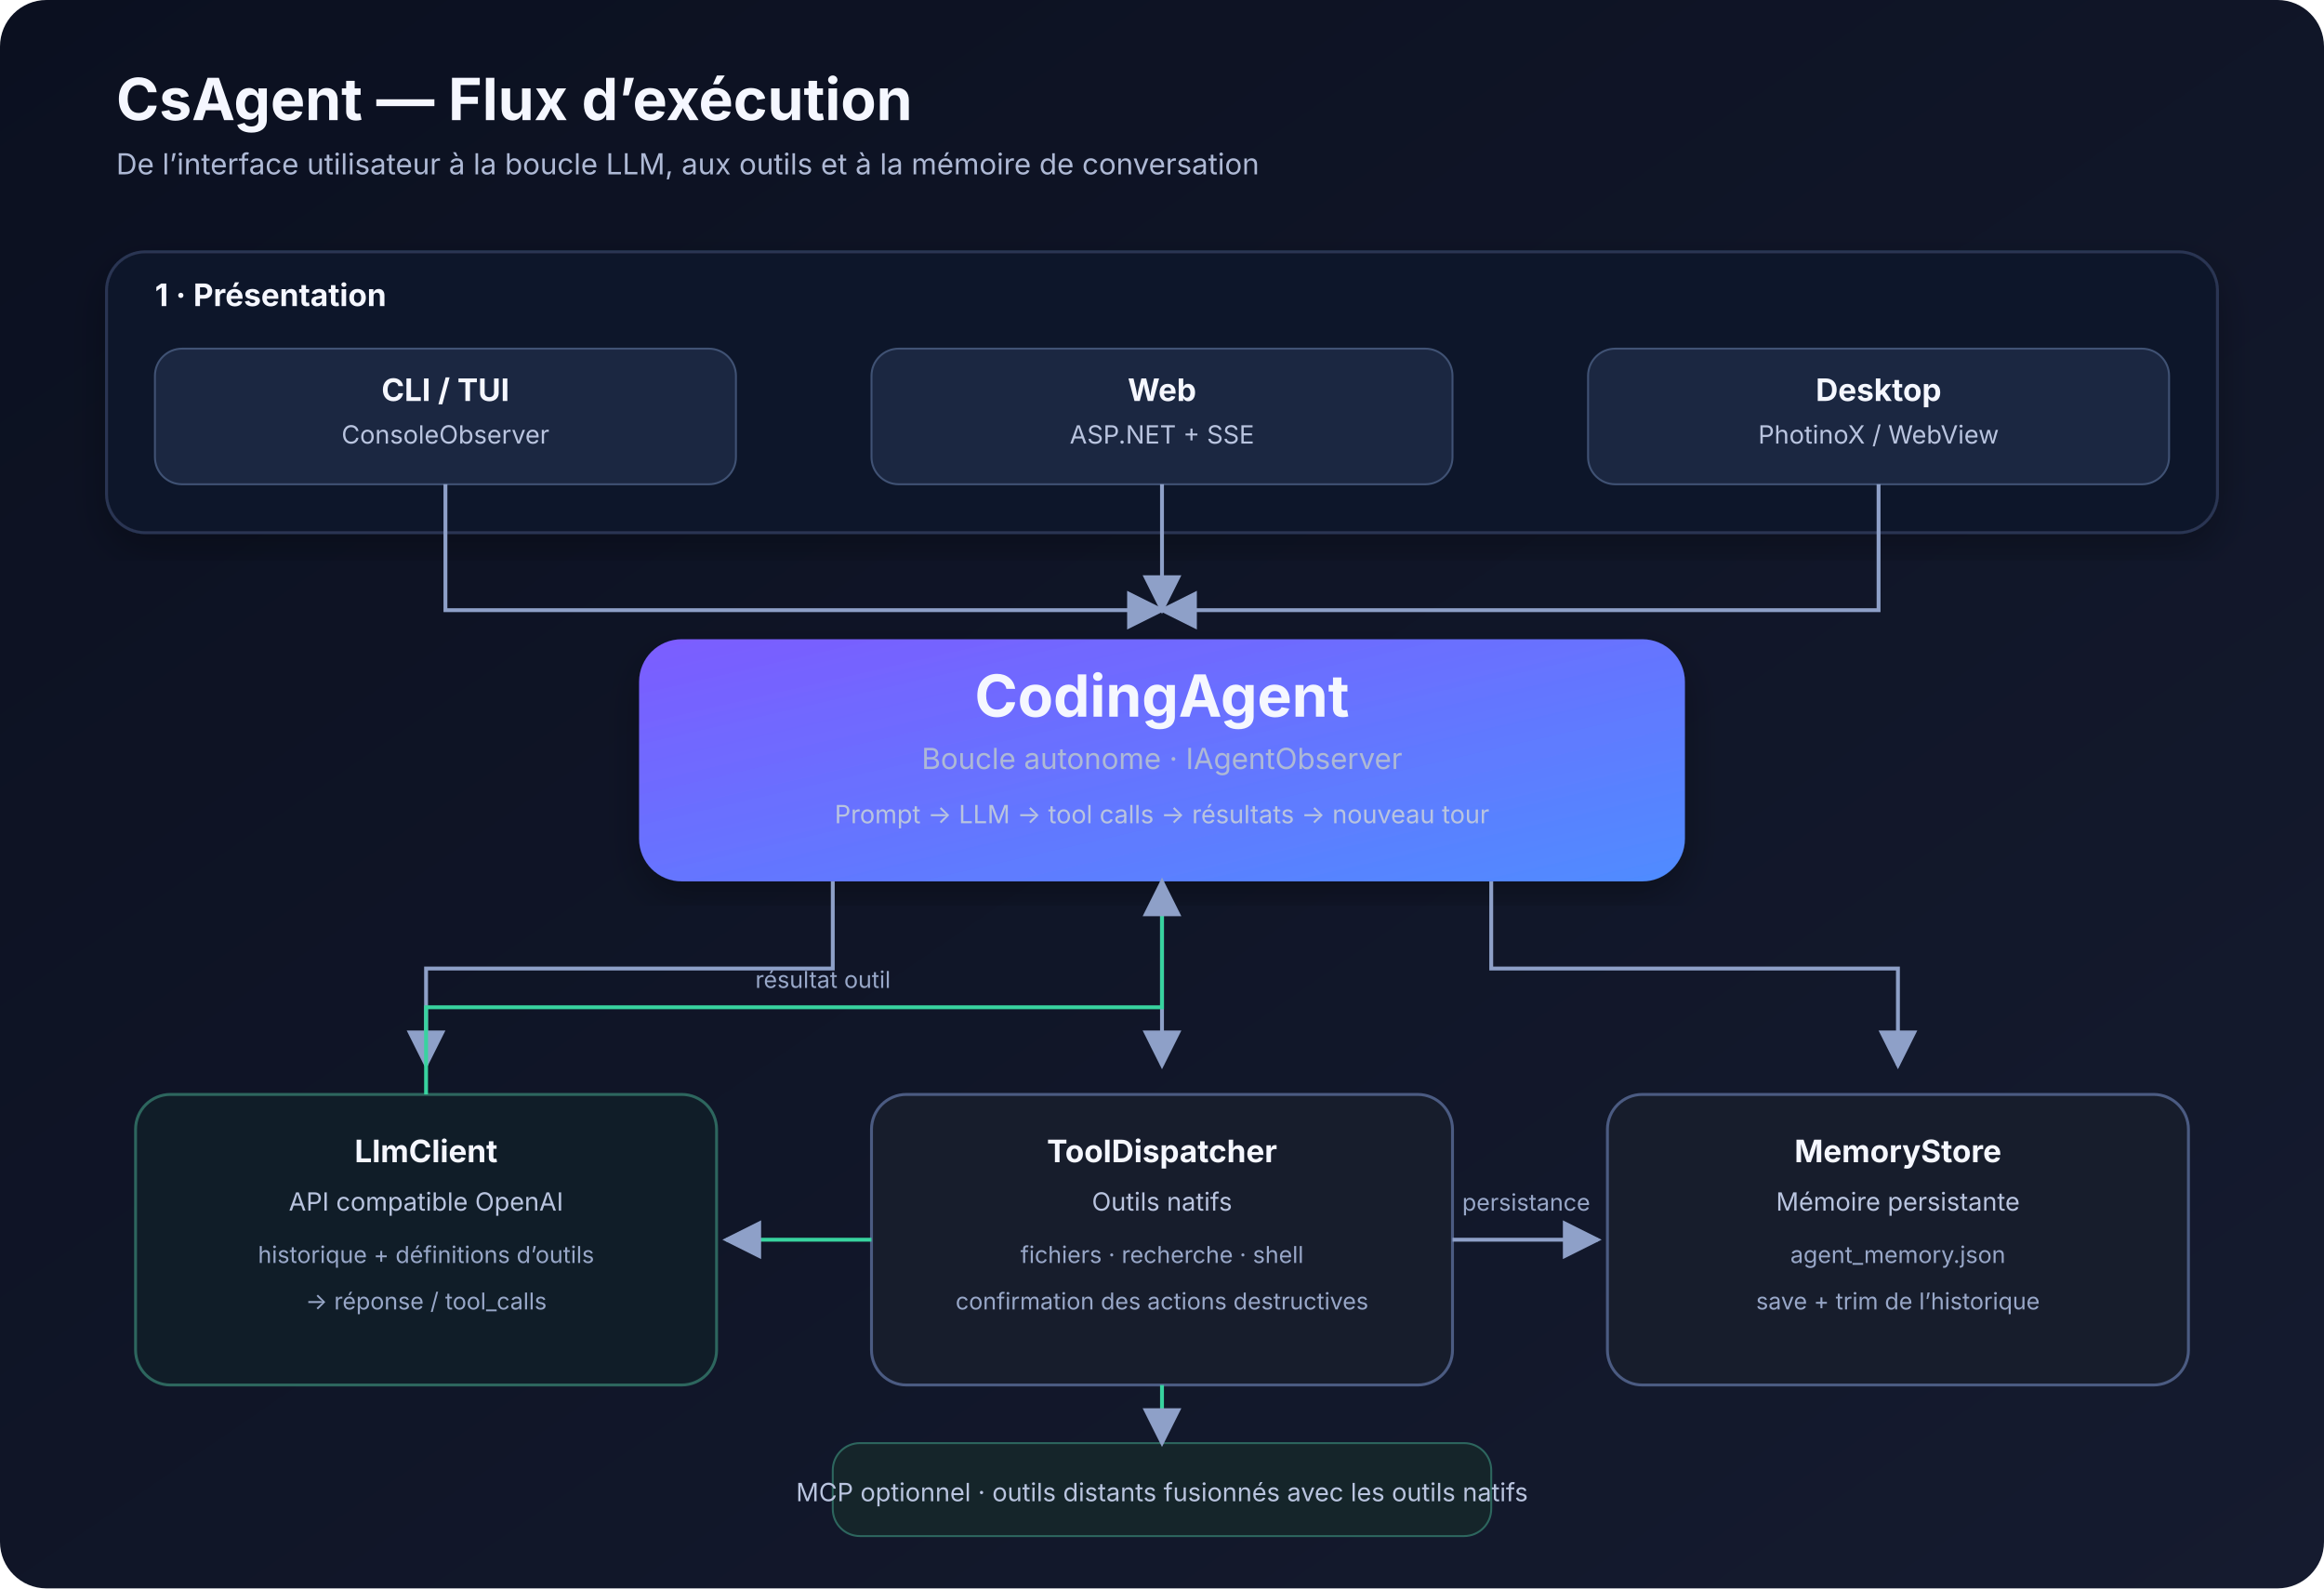
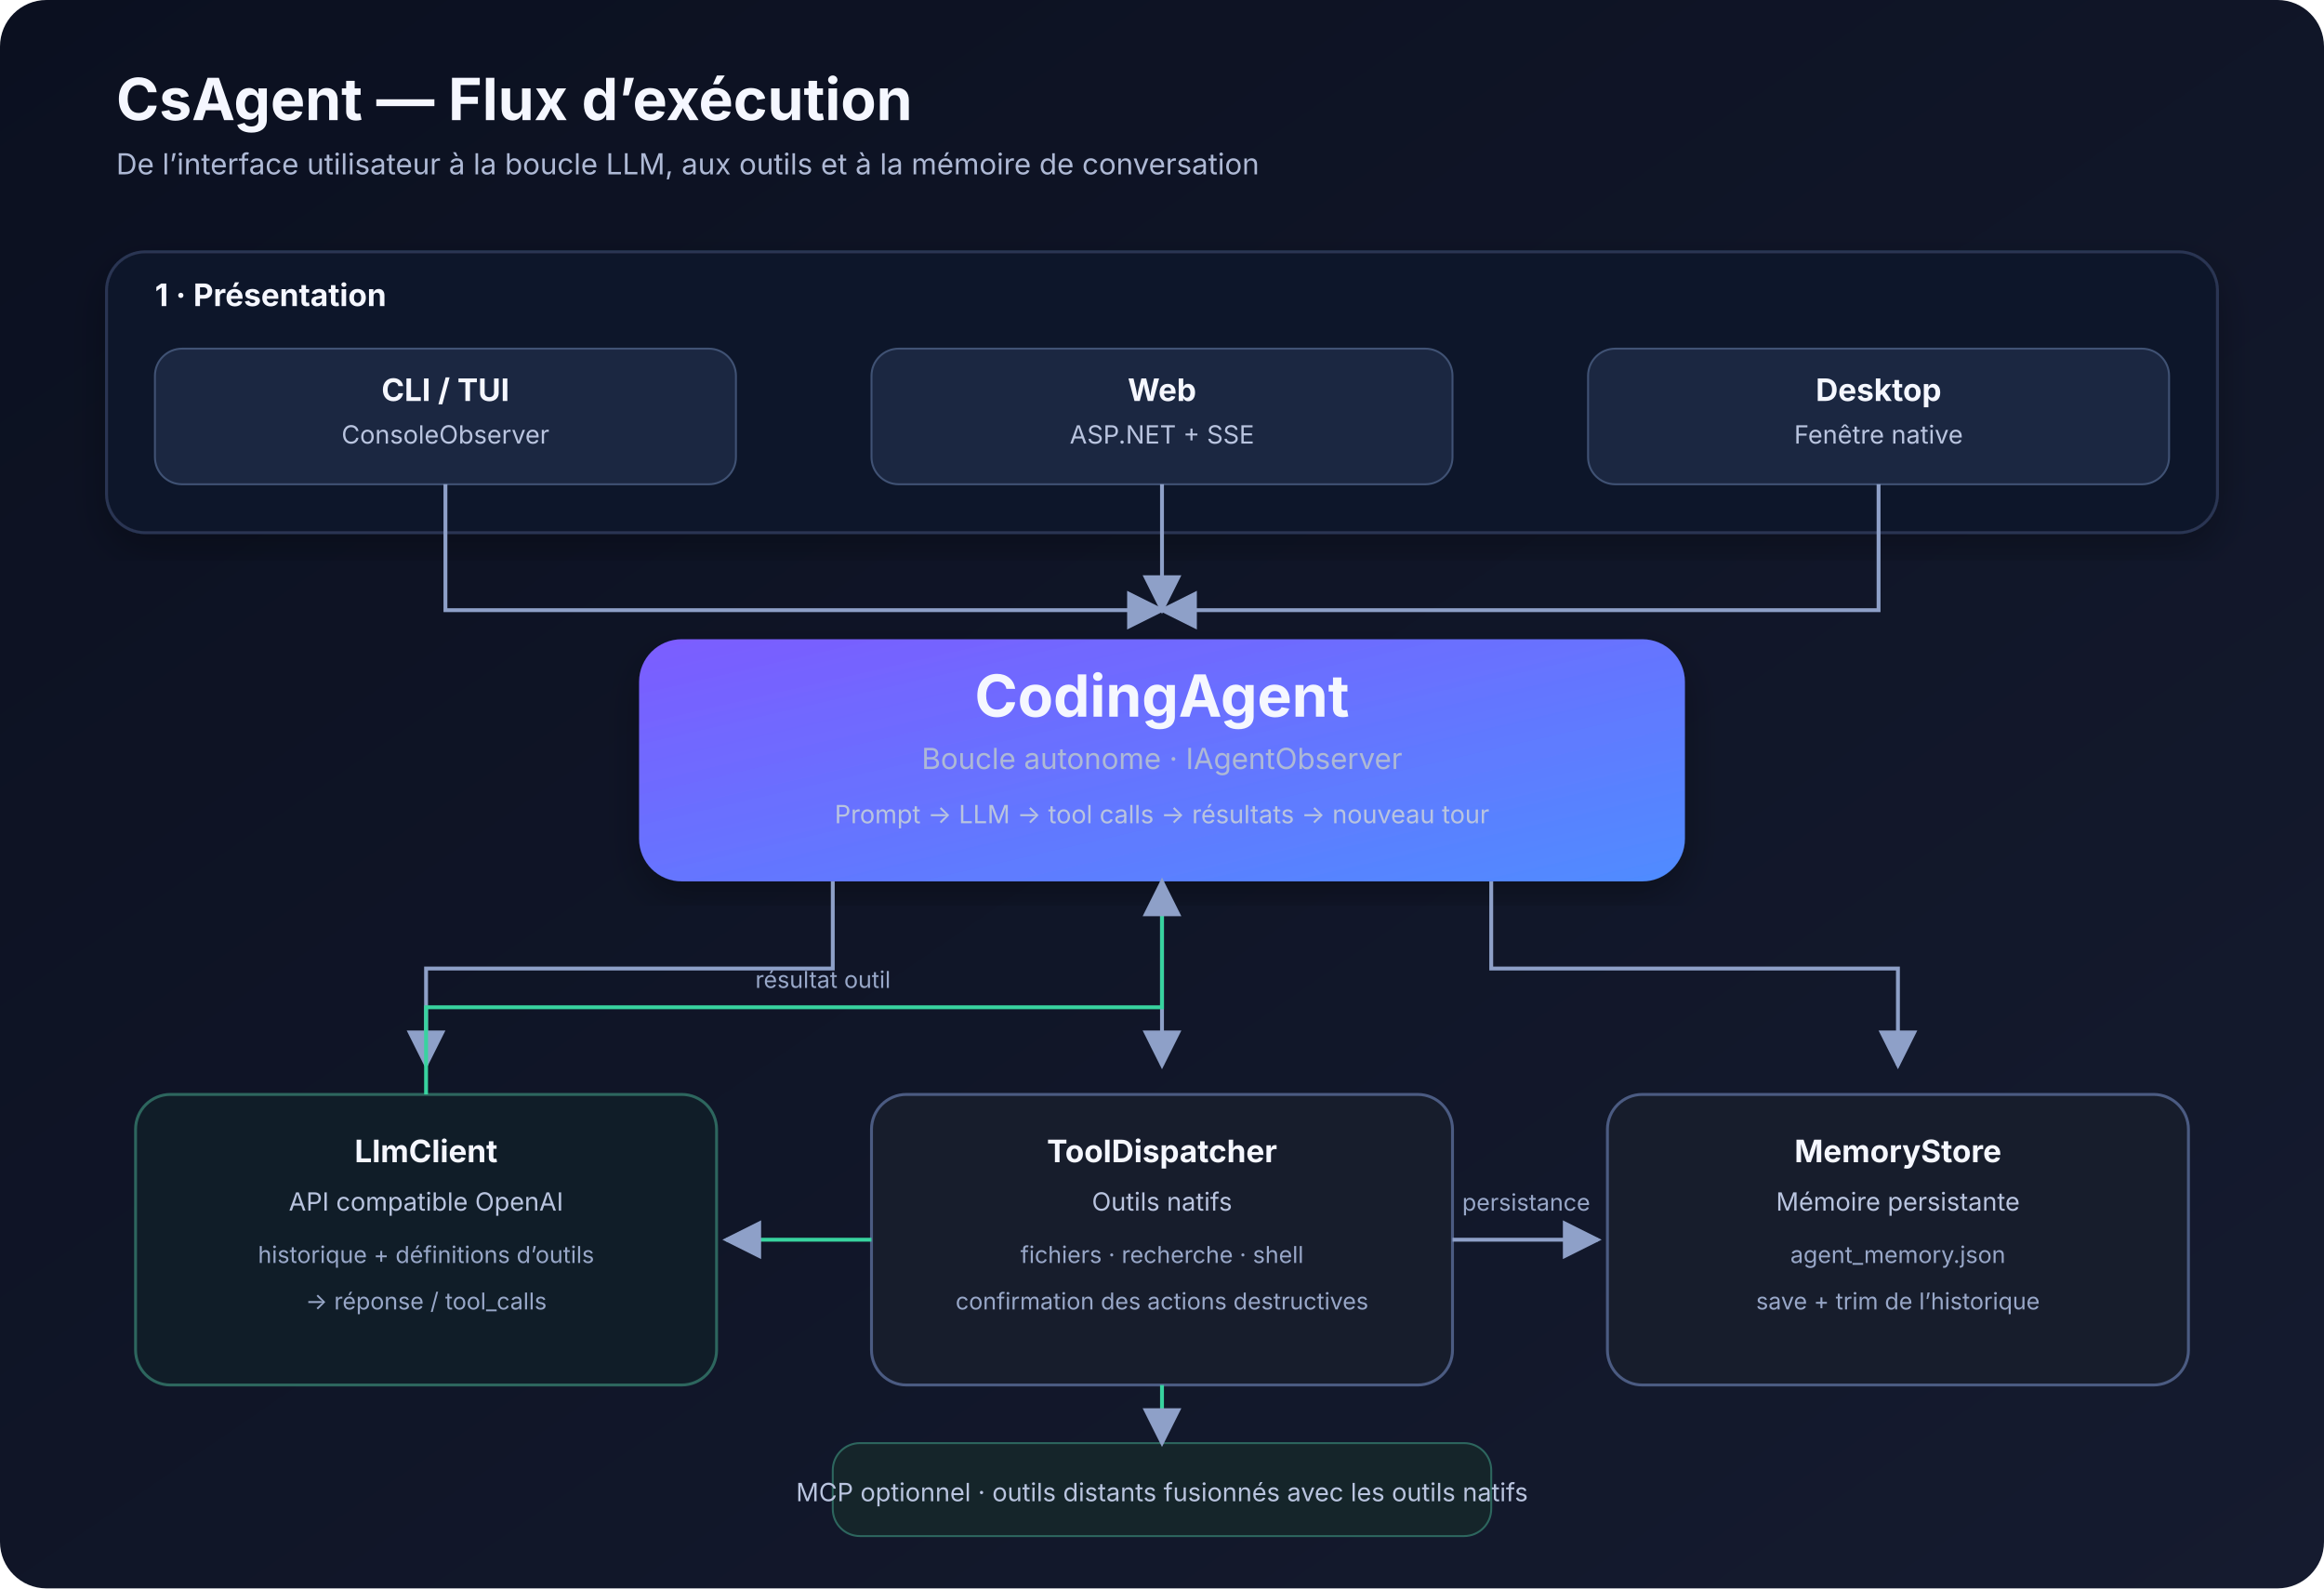
<svg xmlns="http://www.w3.org/2000/svg" width="1200" height="820" viewBox="0 0 1200 820">
  <defs>
    <linearGradient id="bg" x1="0" y1="0" x2="1" y2="1">
      <stop offset="0" stop-color="#0b1020" />
      <stop offset="1" stop-color="#151b2f" />
    </linearGradient>
    <linearGradient id="agent" x1="0" y1="0" x2="1" y2="1">
      <stop offset="0" stop-color="#7c5cff" />
      <stop offset="1" stop-color="#4f8cff" />
    </linearGradient>
    <linearGradient id="llm" x1="0" y1="0" x2="1" y2="1">
      <stop offset="0" stop-color="#18b6a4" />
      <stop offset="1" stop-color="#38d39f" />
    </linearGradient>
    <filter id="shadow">
      <feDropShadow dx="0" dy="8" stdDeviation="10" flood-opacity=".28" />
    </filter>
    <marker id="arrow" markerWidth="10" markerHeight="10" refX="9" refY="5" orient="auto">
      <path d="M0,0 L10,5 L0,10 z" fill="#8ea0c8" />
    </marker>
    <style>text{font-family:Inter,Segoe UI,Arial,sans-serif}.title{font-size:30px;font-weight:700;fill:#f5f7ff}.sub{font-size:15px;fill:#aeb9d5}.label{font-size:16px;font-weight:650;fill:#f5f7ff}.small{font-size:13px;fill:#b9c4df}.tiny{font-size:12px;fill:#98a7c8}</style>
  </defs>
  <rect width="1200" height="820" rx="24" fill="url(#bg)" />
  <text x="60" y="62" class="title">CsAgent — Flux d’exécution</text>
  <text x="60" y="90" class="sub">De l’interface utilisateur à la boucle LLM, aux outils et à la mémoire de conversation</text>
  <rect x="55" y="130" width="1090" height="145" rx="20" fill="#11182b" stroke="#293552" stroke-width="1.5" filter="url(#shadow)" />
  <text x="80" y="158" class="label">1 · Présentation</text>
  <rect x="80" y="180" width="300" height="70" rx="14" fill="#1b2741" stroke="#405274" />
  <text x="230" y="207" text-anchor="middle" class="label">CLI / TUI</text>
  <text x="230" y="229" text-anchor="middle" class="small">ConsoleObserver</text>
  <rect x="450" y="180" width="300" height="70" rx="14" fill="#1b2741" stroke="#405274" />
  <text x="600" y="207" text-anchor="middle" class="label">Web</text>
  <text x="600" y="229" text-anchor="middle" class="small">ASP.NET + SSE</text>
  <rect x="820" y="180" width="300" height="70" rx="14" fill="#1b2741" stroke="#405274" />
  <text x="970" y="207" text-anchor="middle" class="label">Desktop</text>
-   <text x="970" y="229" text-anchor="middle" class="small">PhotinoX / WebView</text>
+   <text x="970" y="229" text-anchor="middle" class="small">Fenêtre native</text>
  <path d="M230 250 V315 H600" fill="none" stroke="#8ea0c8" stroke-width="2" marker-end="url(#arrow)" />
  <path d="M600 250 V315" fill="none" stroke="#8ea0c8" stroke-width="2" marker-end="url(#arrow)" />
  <path d="M970 250 V315 H600" fill="none" stroke="#8ea0c8" stroke-width="2" marker-end="url(#arrow)" />
  <rect x="330" y="330" width="540" height="125" rx="22" fill="url(#agent)" filter="url(#shadow)" />
  <text x="600" y="370" text-anchor="middle" class="title">CodingAgent</text>
  <text x="600" y="397" text-anchor="middle" class="sub" fill="#eef1ff">Boucle autonome · IAgentObserver</text>
  <text x="600" y="425" text-anchor="middle" class="small">Prompt → LLM → tool calls → résultats → nouveau tour</text>
  <path d="M430 455 V500 H220 V550" fill="none" stroke="#8ea0c8" stroke-width="2" marker-end="url(#arrow)" />
  <path d="M600 455 V550" fill="none" stroke="#8ea0c8" stroke-width="2" marker-end="url(#arrow)" />
  <path d="M770 455 V500 H980 V550" fill="none" stroke="#8ea0c8" stroke-width="2" marker-end="url(#arrow)" />
  <rect x="70" y="565" width="300" height="150" rx="18" fill="#101d28" stroke="#2d665e" stroke-width="1.5" />
  <text x="220" y="600" text-anchor="middle" class="label">LlmClient</text>
  <text x="220" y="625" text-anchor="middle" class="small">API compatible OpenAI</text>
  <text x="220" y="652" text-anchor="middle" class="tiny">historique + définitions d’outils</text>
  <text x="220" y="676" text-anchor="middle" class="tiny">→ réponse / tool_calls</text>
  <rect x="450" y="565" width="300" height="150" rx="18" fill="#171d2c" stroke="#4b5b82" stroke-width="1.5" />
  <text x="600" y="600" text-anchor="middle" class="label">ToolDispatcher</text>
  <text x="600" y="625" text-anchor="middle" class="small">Outils natifs</text>
  <text x="600" y="652" text-anchor="middle" class="tiny">fichiers · recherche · shell</text>
  <text x="600" y="676" text-anchor="middle" class="tiny">confirmation des actions destructives</text>
  <rect x="830" y="565" width="300" height="150" rx="18" fill="#171d2c" stroke="#4b5b82" stroke-width="1.5" />
  <text x="980" y="600" text-anchor="middle" class="label">MemoryStore</text>
  <text x="980" y="625" text-anchor="middle" class="small">Mémoire persistante</text>
  <text x="980" y="652" text-anchor="middle" class="tiny">agent_memory.json</text>
  <text x="980" y="676" text-anchor="middle" class="tiny">save + trim de l’historique</text>
  <path d="M450 640 H375" fill="none" stroke="#38d39f" stroke-width="2" marker-end="url(#arrow)" />
  <path d="M750 640 H825" fill="none" stroke="#8ea0c8" stroke-width="2" marker-end="url(#arrow)" />
  <path d="M220 565 V520 H600 V455" fill="none" stroke="#38d39f" stroke-width="2" marker-end="url(#arrow)" />
  <text x="390" y="510" class="tiny">résultat outil</text>
  <text x="755" y="625" class="tiny">persistance</text>
  <rect x="430" y="745" width="340" height="48" rx="14" fill="#15252a" stroke="#2d665e" />
  <text x="600" y="775" text-anchor="middle" class="small">MCP optionnel · outils distants fusionnés avec les outils natifs</text>
  <path d="M600 715 V745" fill="none" stroke="#38d39f" stroke-width="2" marker-end="url(#arrow)" />
</svg>
